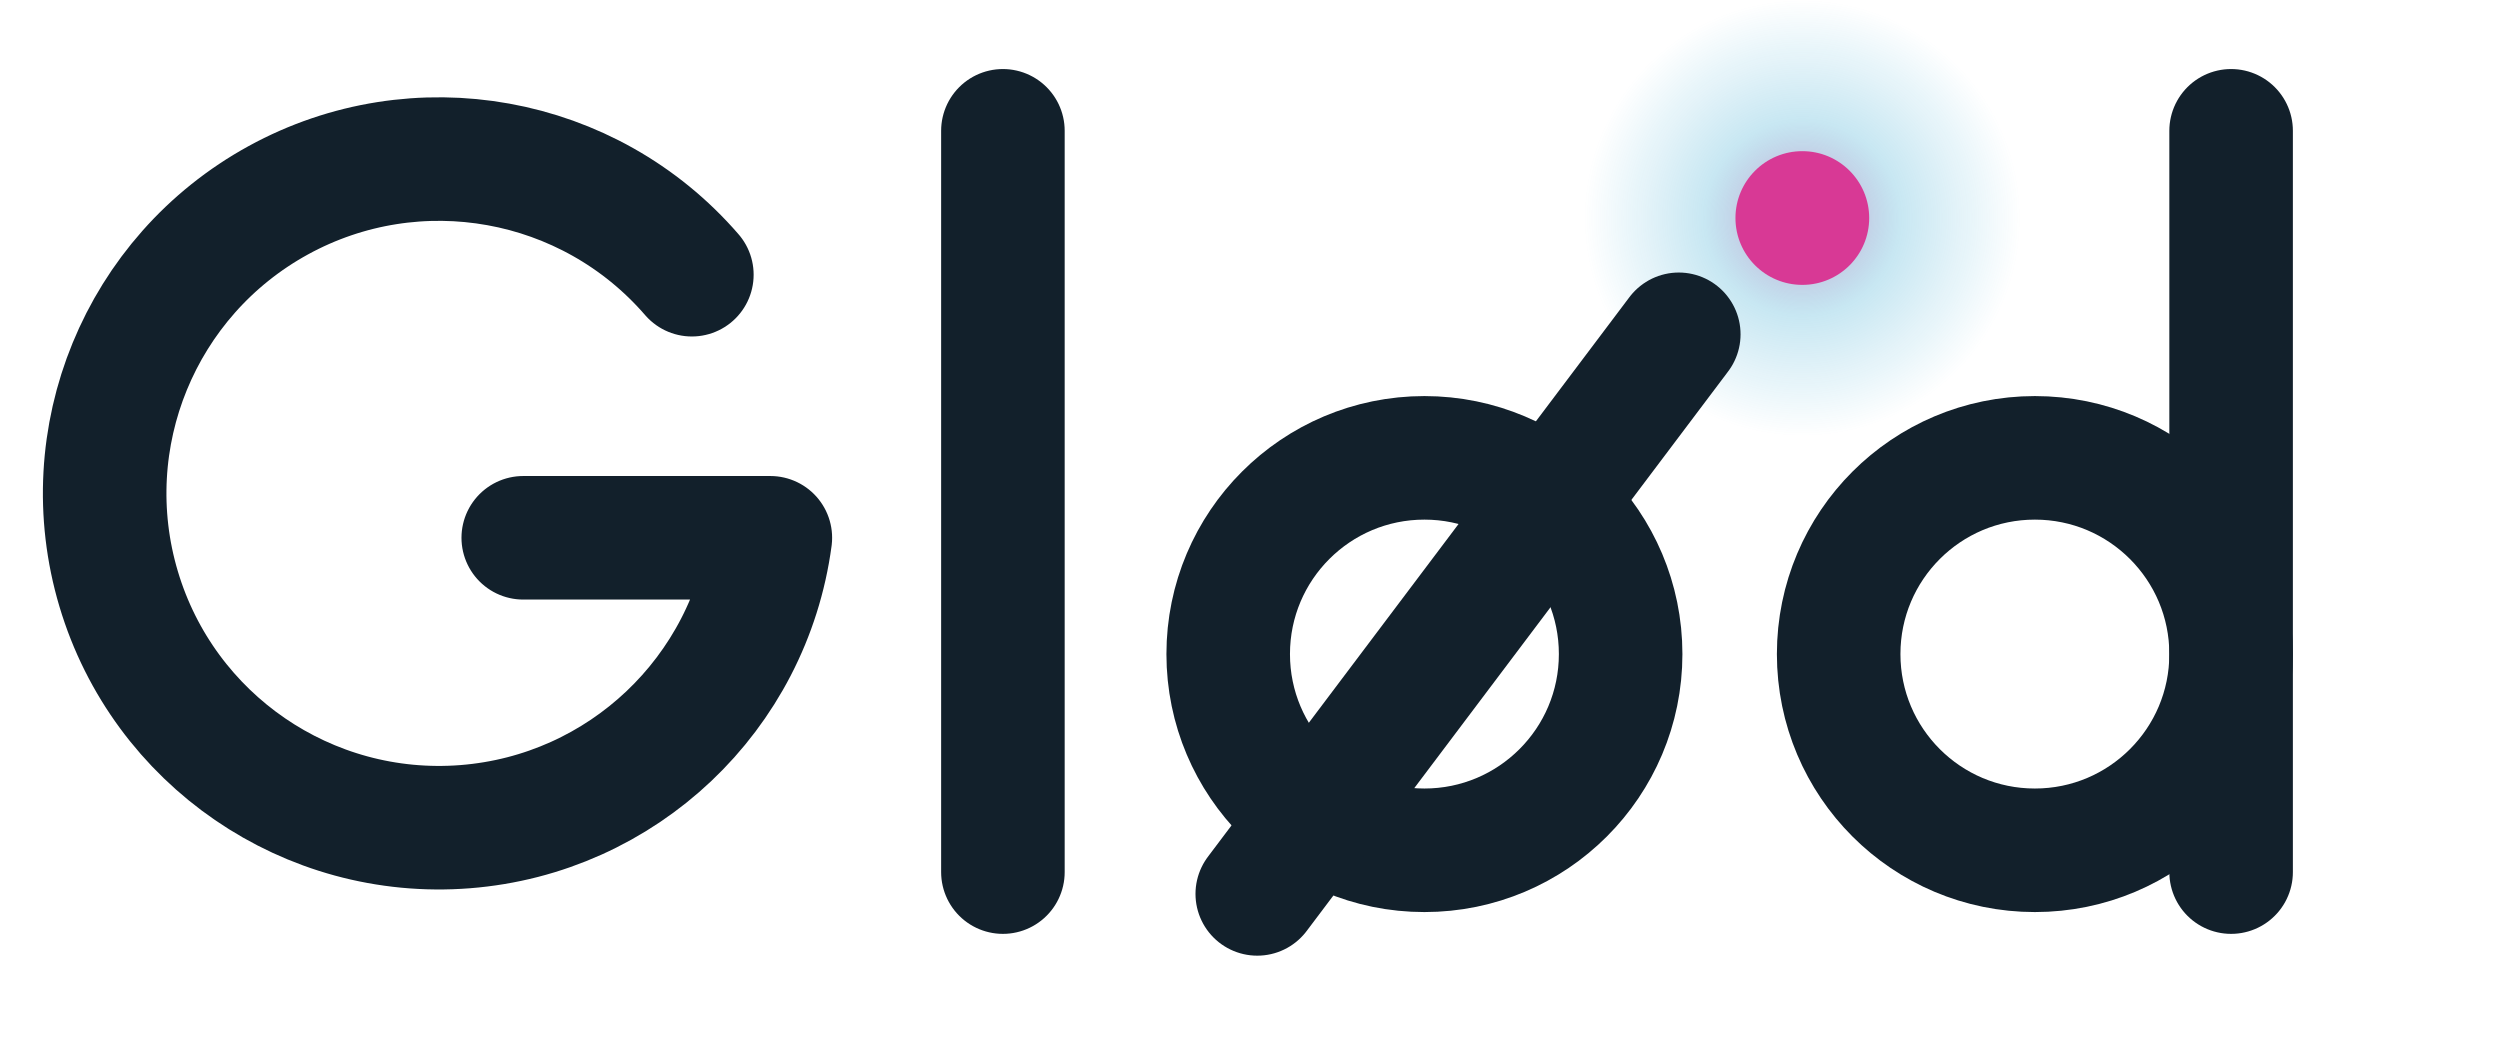
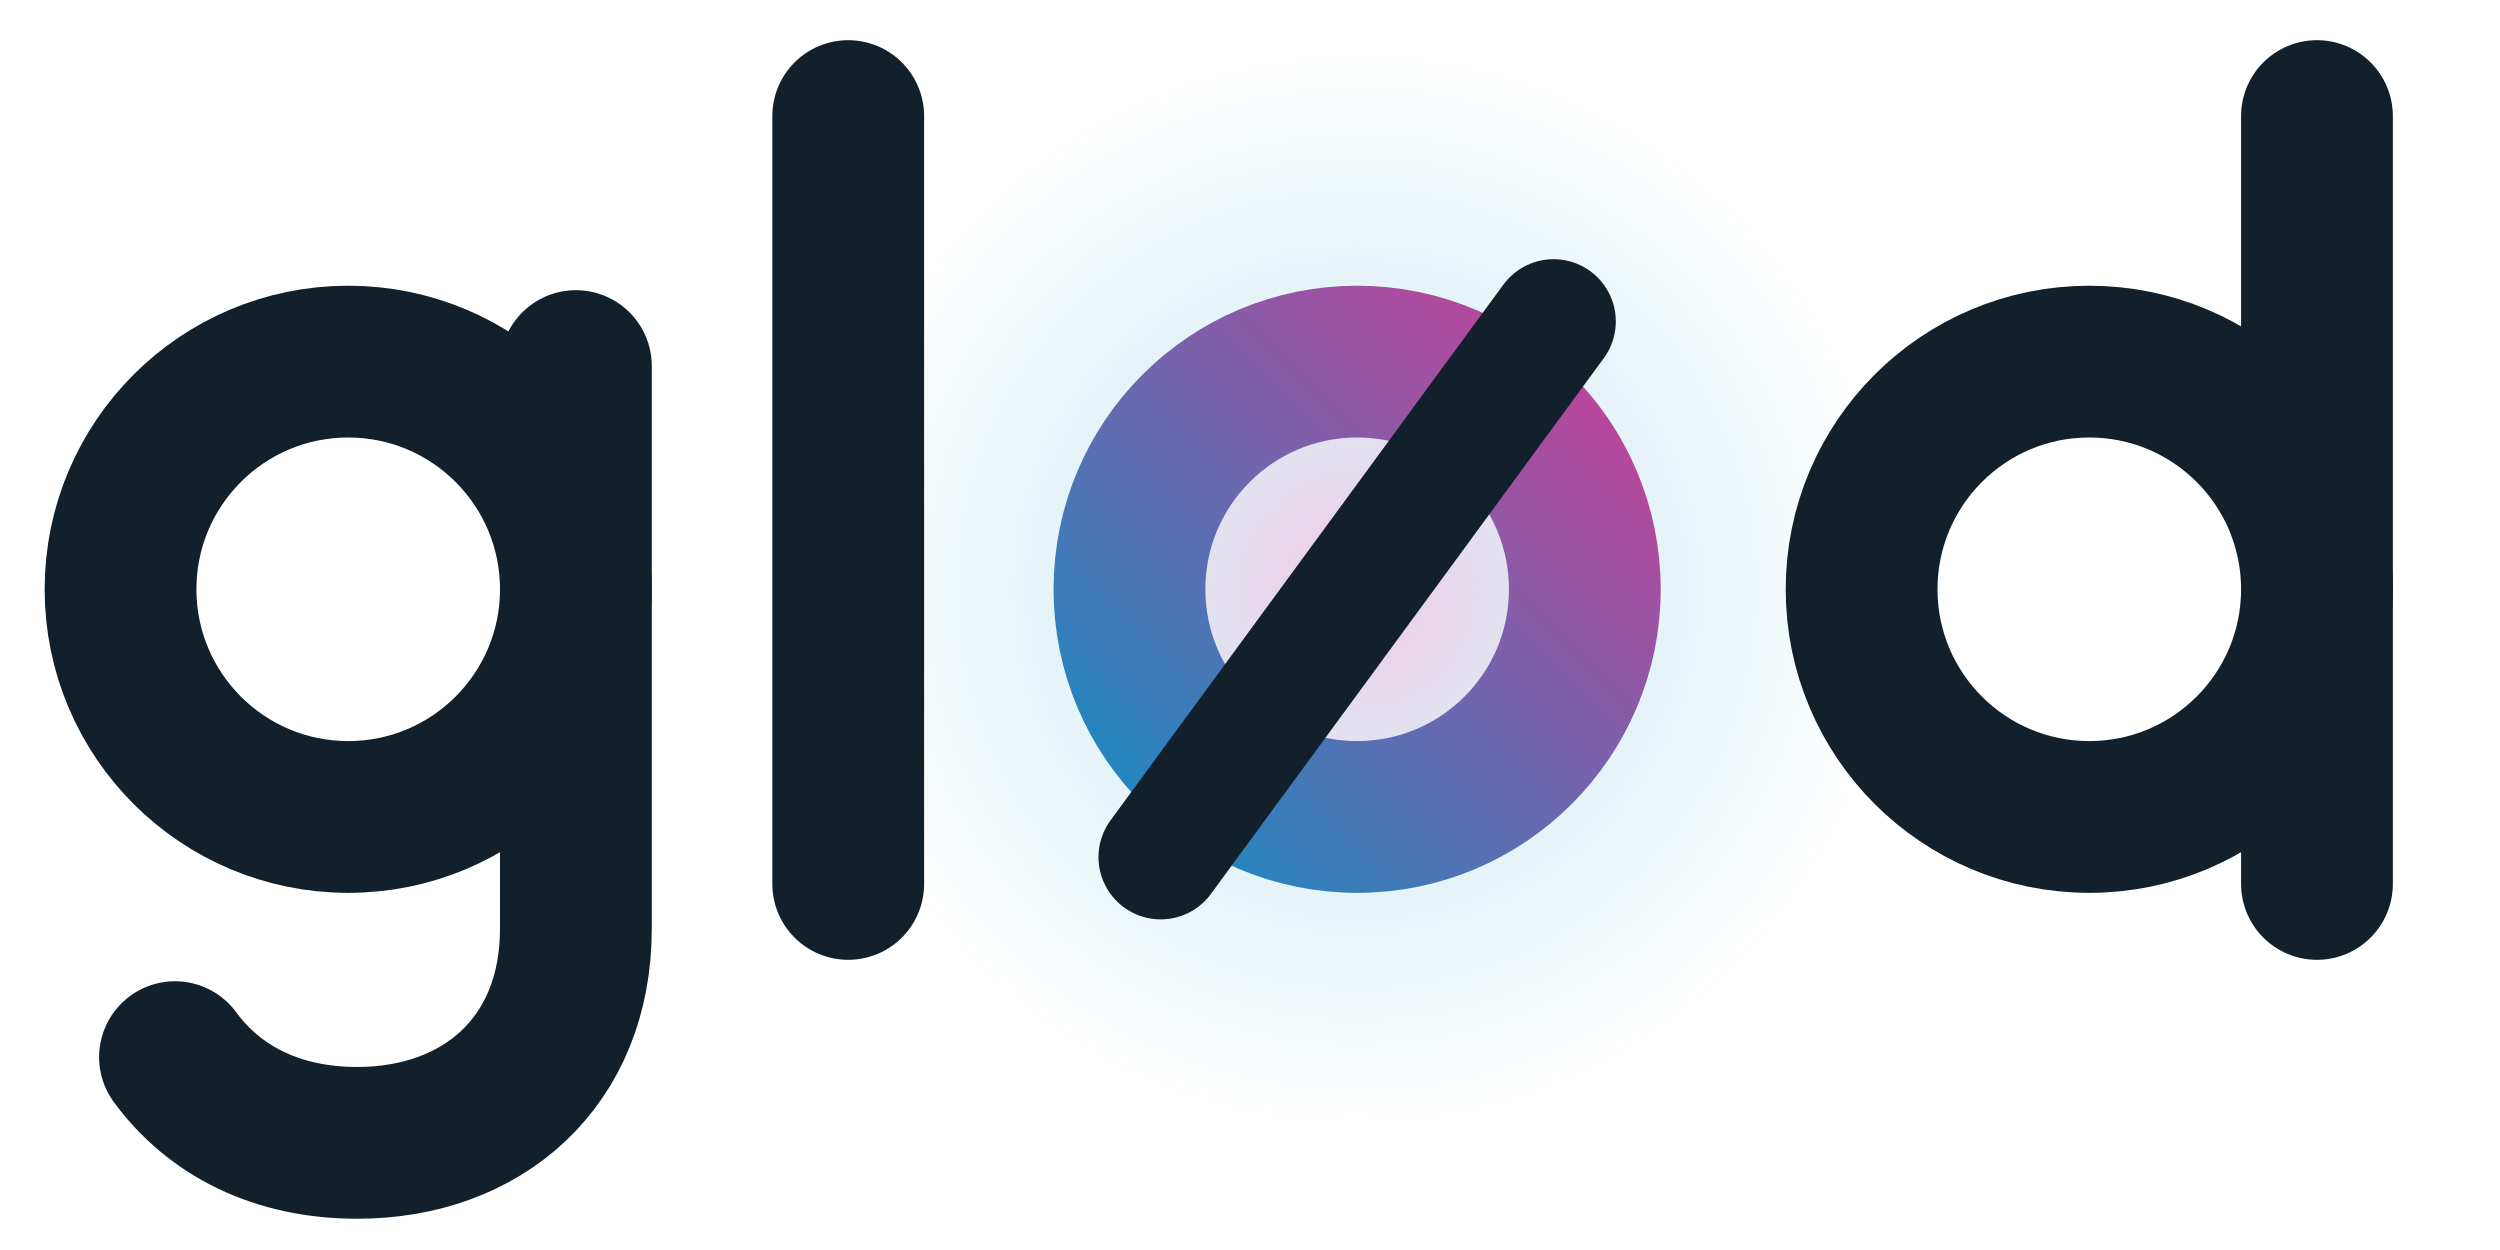
- <svg xmlns="http://www.w3.org/2000/svg" viewBox="0 0 172 72" width="172" height="72" role="img" aria-labelledby="t">
+ <svg xmlns="http://www.w3.org/2000/svg" viewBox="-2 -2 140 70" width="140" height="70" role="img" aria-labelledby="t">
  <defs>
-     <radialGradient id="g" cx="50%" cy="50%" r="50%">
-       <stop offset="0" stop-color="#D83995" stop-opacity=".55" />
-       <stop offset=".45" stop-color="#0593C6" stop-opacity=".22" />
+     <linearGradient id="ring" x1="57" y1="48" x2="91" y2="14" gradientUnits="userSpaceOnUse">
+       <stop offset="0" stop-color="#0593C6" />
+       <stop offset="1" stop-color="#D83995" />
+     </linearGradient>
+     <radialGradient id="glod" cx="74" cy="31" r="30" gradientUnits="userSpaceOnUse">
+       <stop offset="0" stop-color="#D83995" stop-opacity="0.28" />
+       <stop offset=".55" stop-color="#0593C6" stop-opacity="0.112" />
      <stop offset="1" stop-color="#0593C6" stop-opacity="0" />
    </radialGradient>
  </defs>
-   <circle cx="124" cy="15" r="15" fill="url(#g)" />
+   <circle cx="74" cy="31" r="30" fill="url(#glod)" />
  <g fill="none" stroke="#12202B" stroke-width="8.5" stroke-linecap="round" stroke-linejoin="round">
-     <path d="M47.6 18.9A23 23 0 1 0 53 37H36" />
-     <path d="M69 9V60" />
-     <circle cx="98" cy="45" r="13.5" />
-     <path d="M86.5 61.5L115.5 23" />
-     <circle cx="140" cy="45" r="13.5" />
-     <path d="M153.5 9V60" />
+     <circle cx="17.5" cy="31" r="12.75" />
+     <path d="M30.25 18.5V50C30.25 57.5 25 62 18 62C13.5 62 10 60.2 7.8 57.2" />
+     <path d="M45.5 4.5V47.5" />
+     <circle cx="115" cy="31" r="12.75" />
+     <path d="M127.75 4.5V47.5" />
  </g>
-   <circle cx="124" cy="15" r="4.6" fill="#D83995" />
+   <circle cx="74" cy="31" r="12.75" fill="none" stroke="url(#ring)" stroke-width="8.5" />
+   <path d="M63 46 L85 16" fill="none" stroke="#12202B" stroke-width="6.97" stroke-linecap="round" />
</svg>
